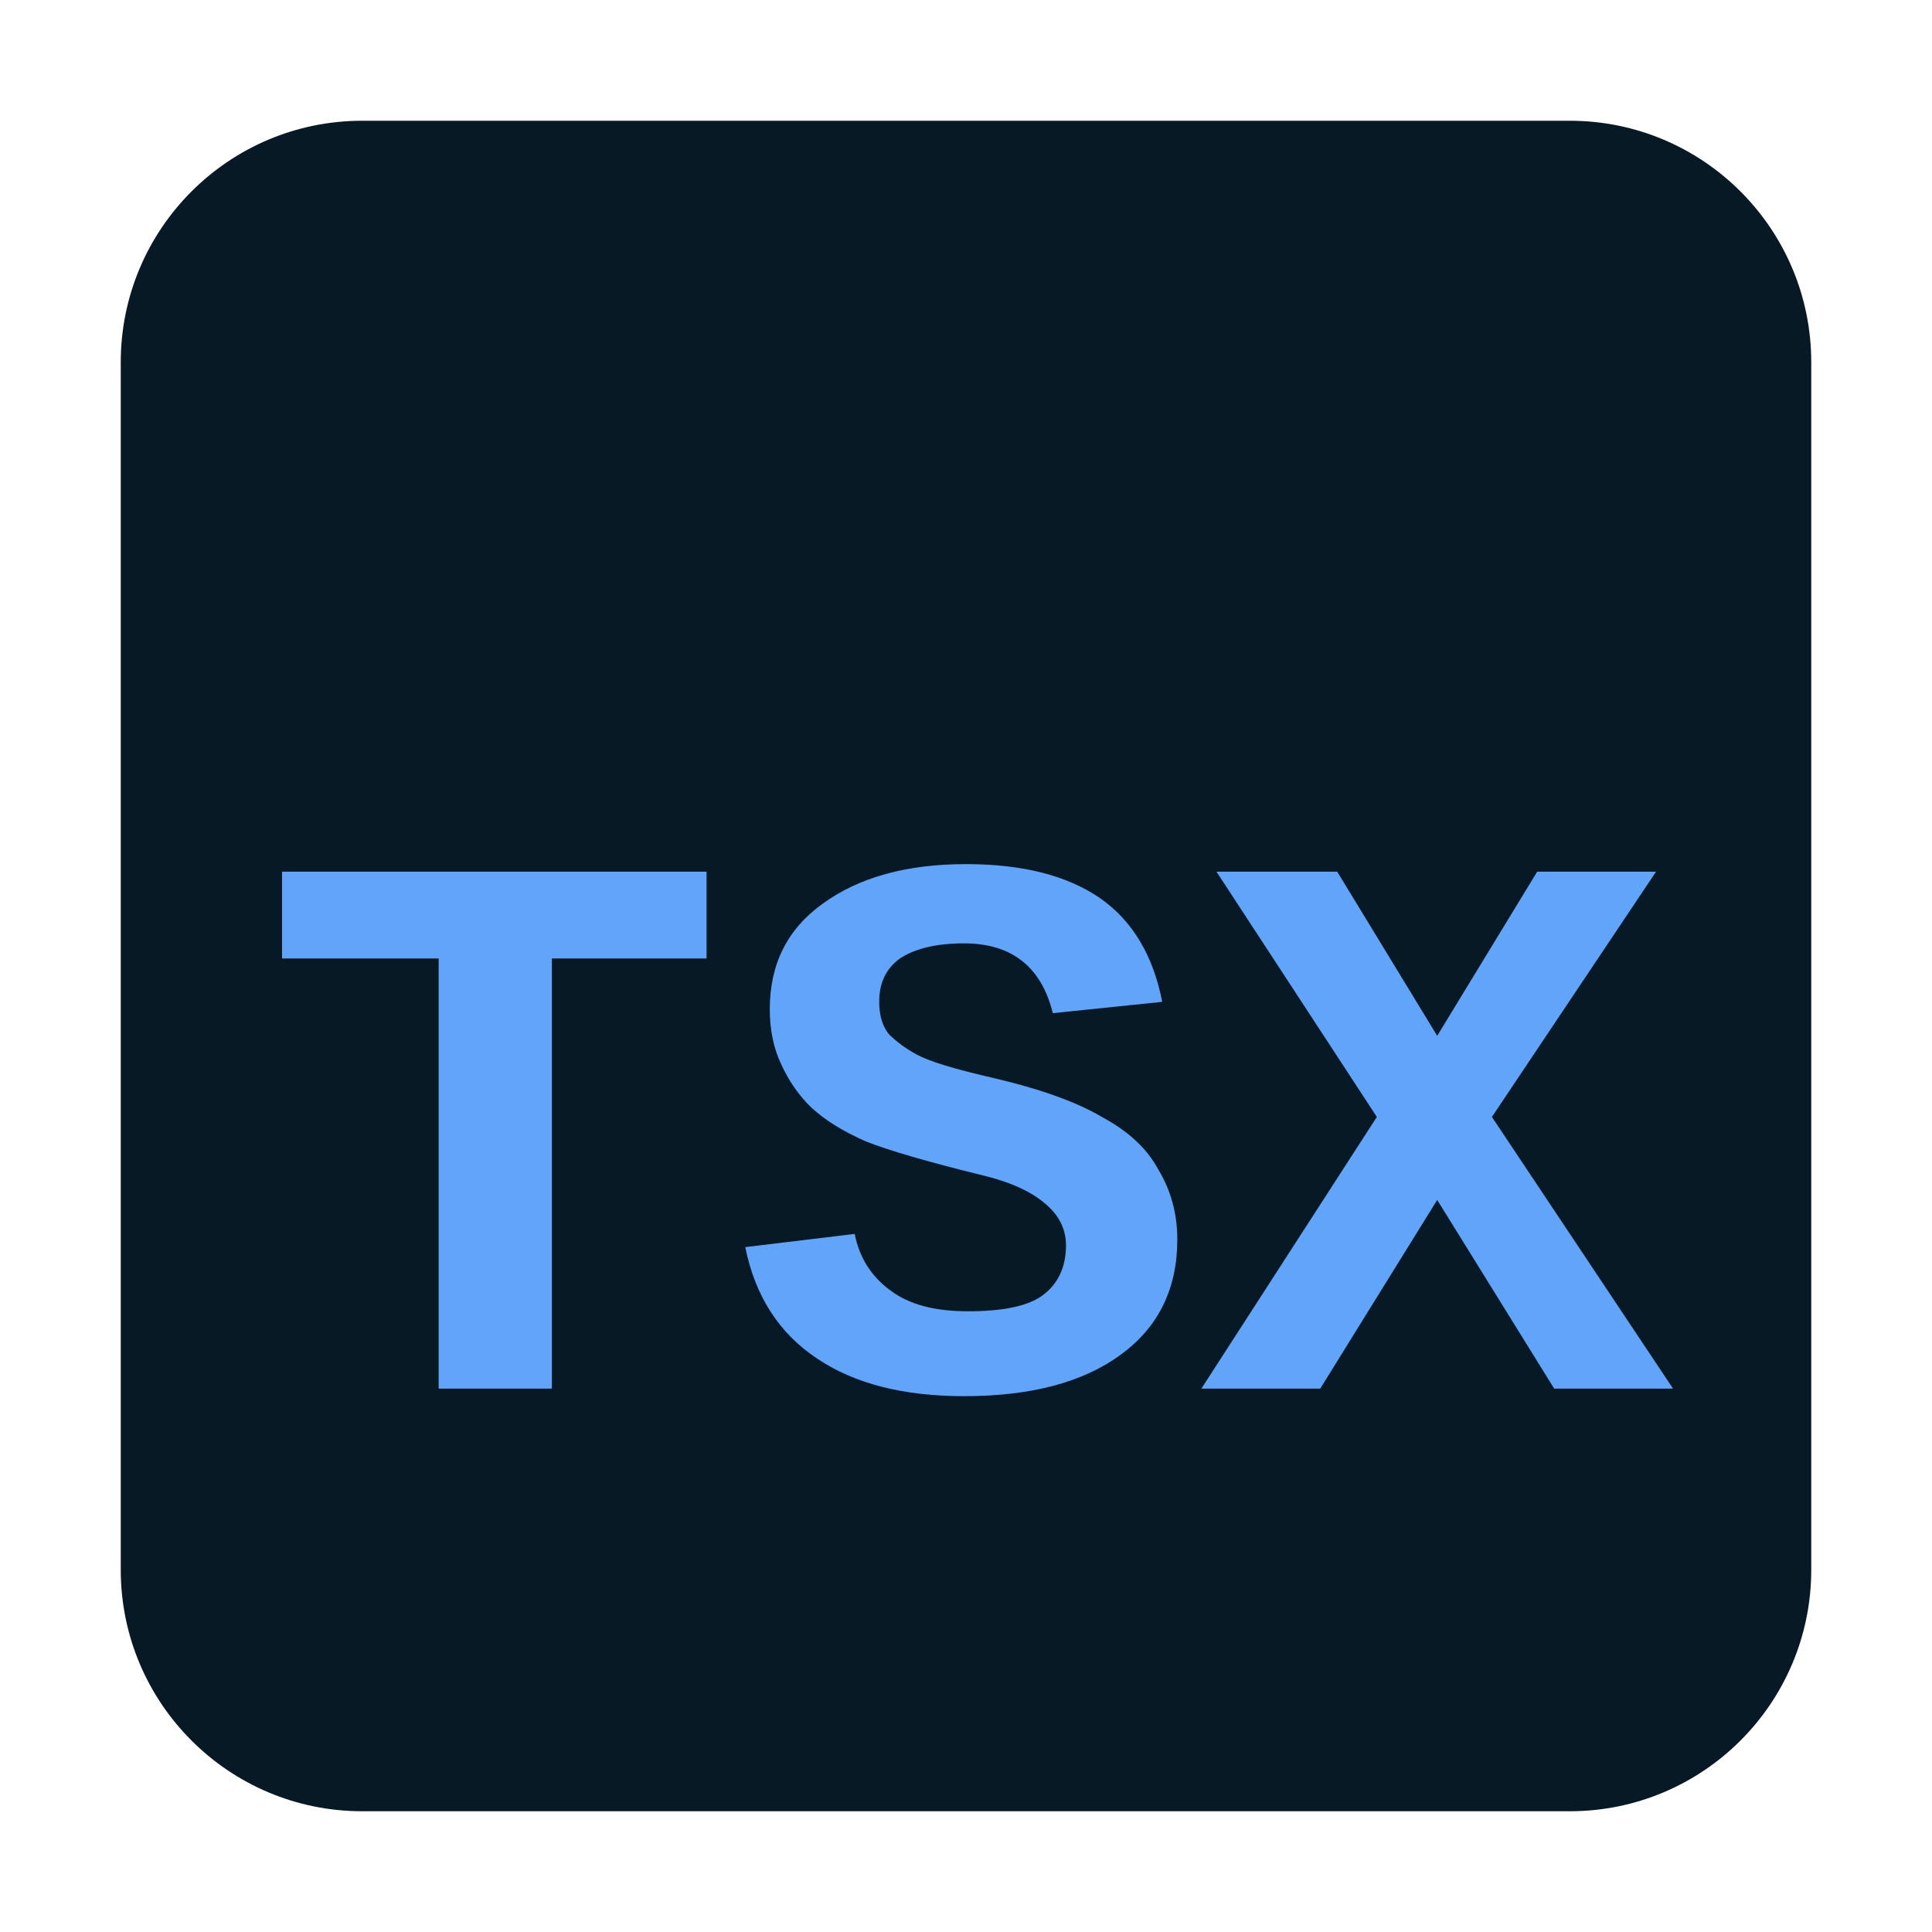
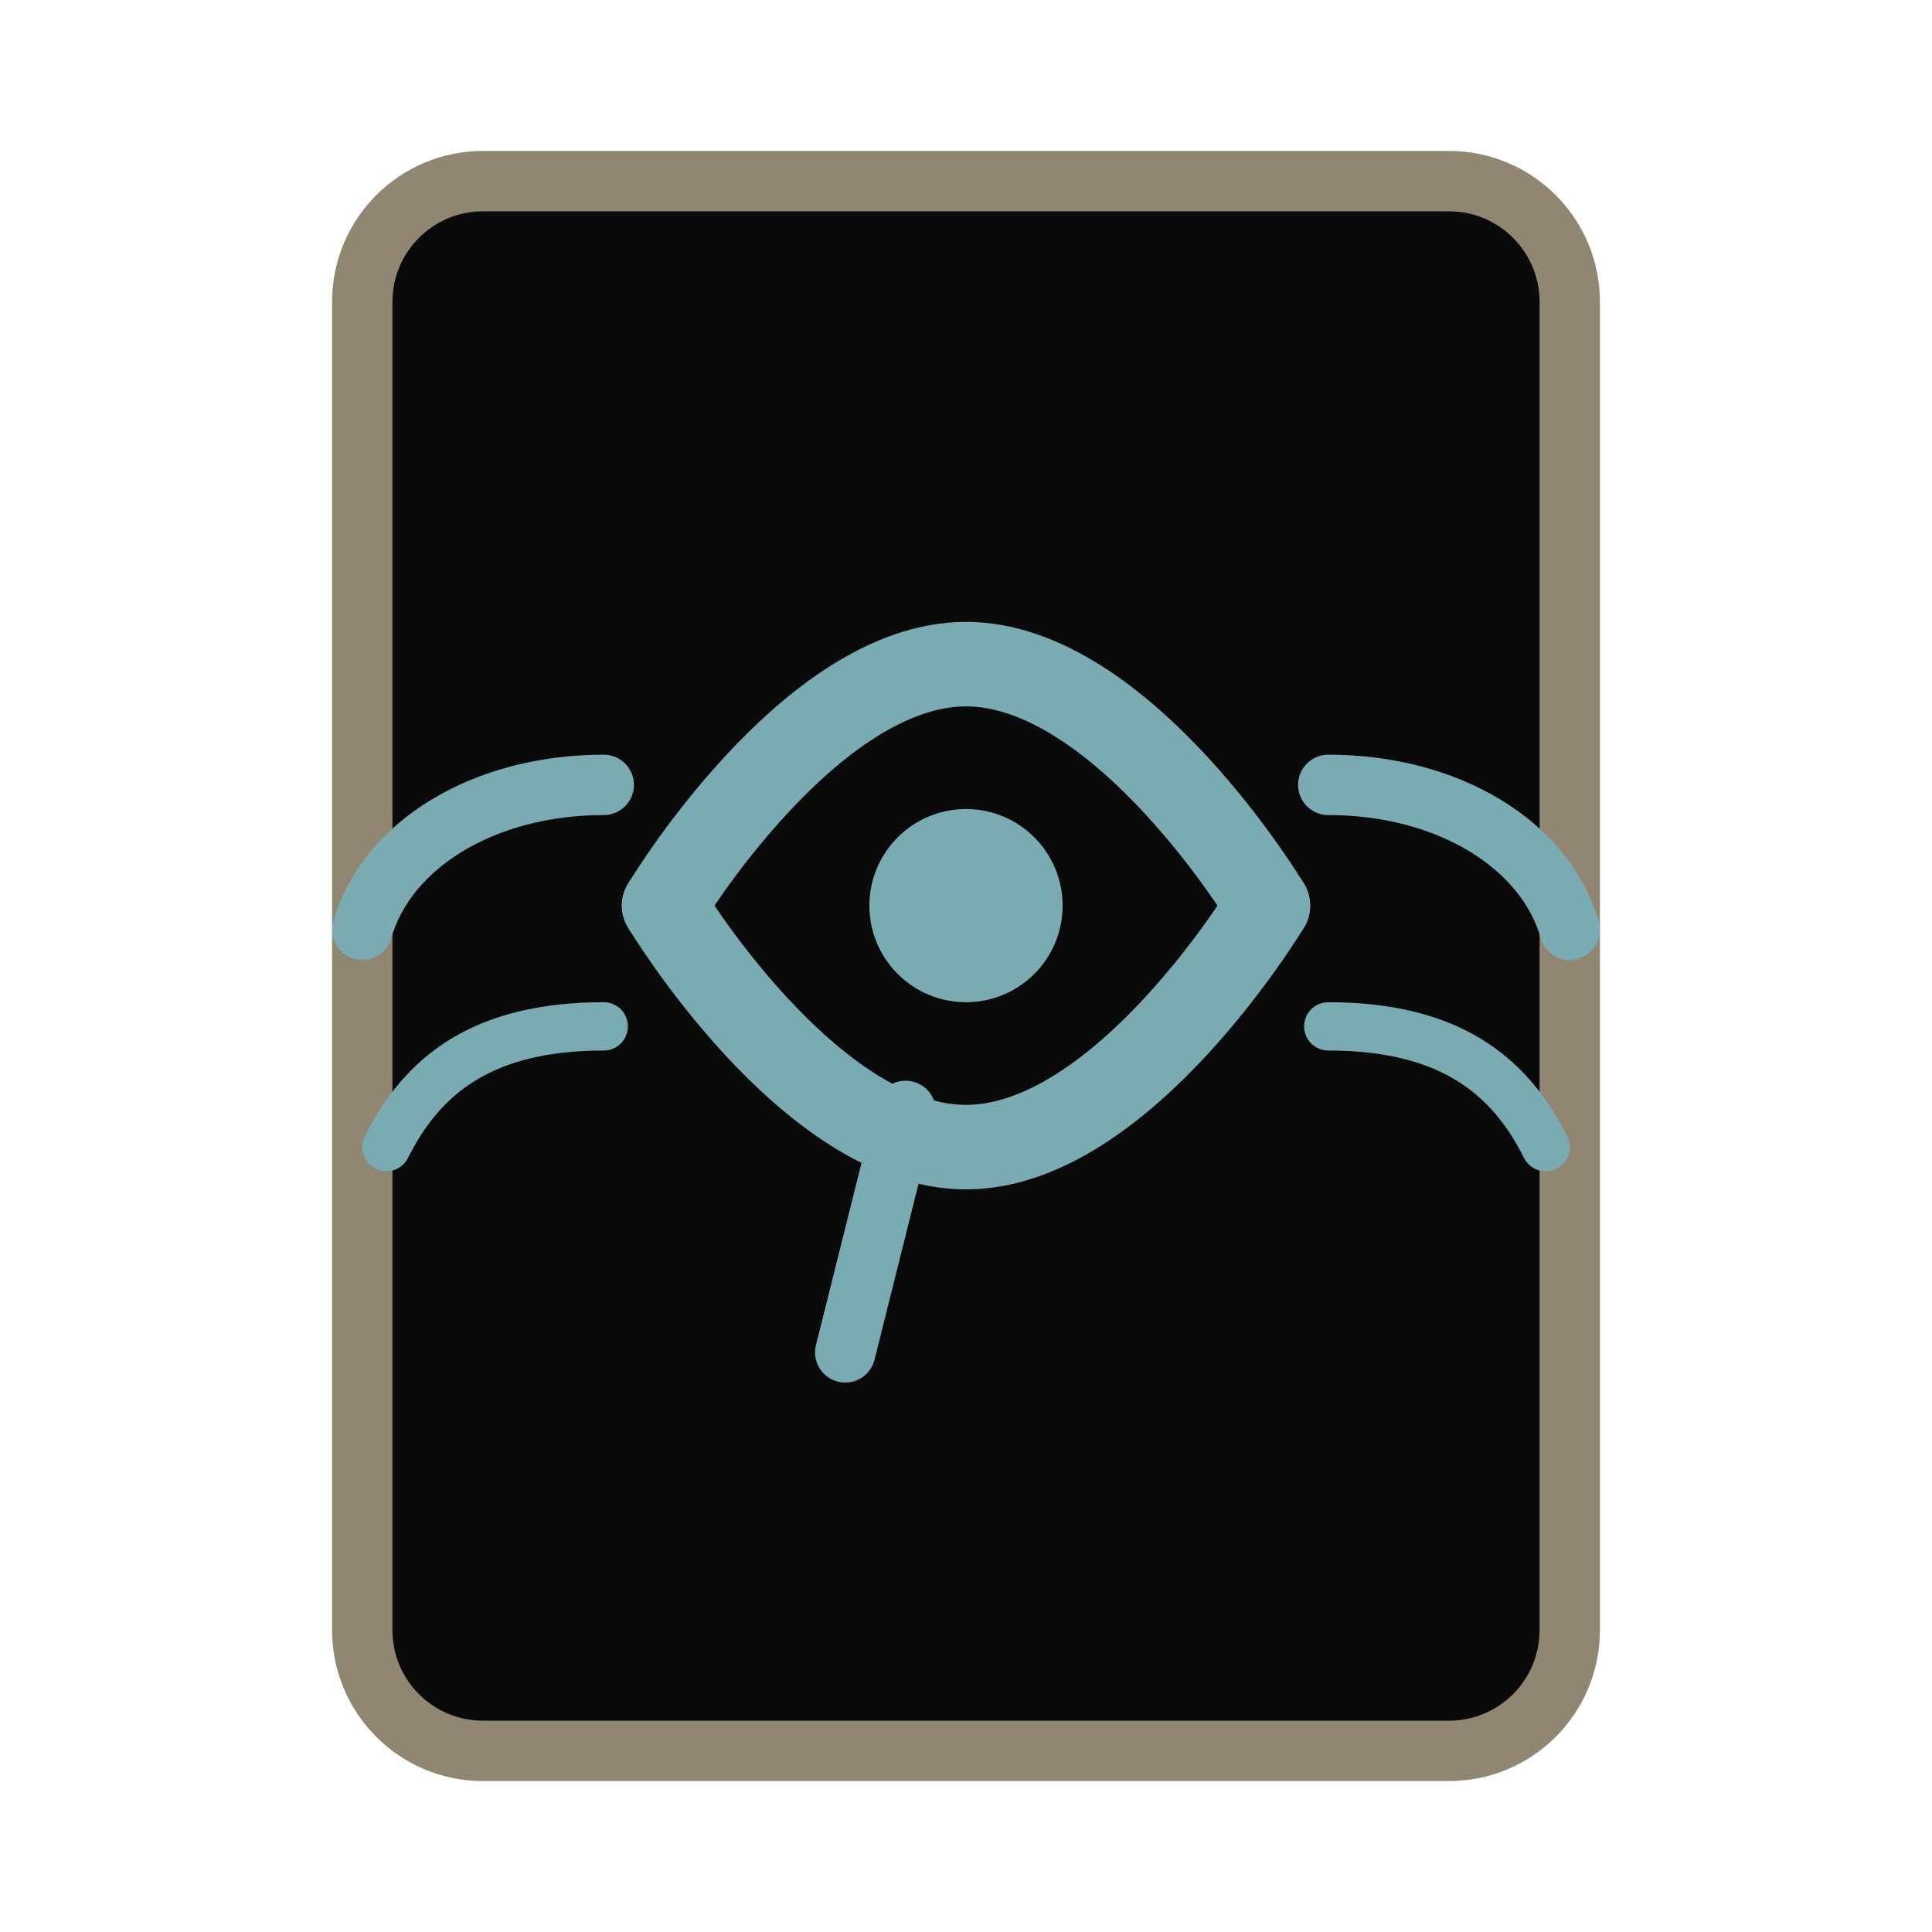
<svg xmlns="http://www.w3.org/2000/svg" viewBox="0 0 16 16">
-   <rect x="1" y="1" width="14" height="14" rx="2" fill="#061924" />
-   <text x="8" y="11.5" text-anchor="middle" font-family="'Consolas','Courier New',monospace" font-size="6.5" font-weight="bold" fill="#60A5FA">TSX</text>
+   <rect x="3" y="1.5" width="10" height="13" rx="1" fill="#0A0A0A" stroke="#908672" stroke-width="0.5" />
+   <path d="M5.5 7.5c0 0 1.2-2 2.5-2s2.5 2 2.5 2" fill="none" stroke="#7AAAB2" stroke-width="0.7" stroke-linecap="round" />
+   <path d="M5.5 7.5c0 0 1.2 2 2.5 2s2.5-2 2.5-2" fill="none" stroke="#7AAAB2" stroke-width="0.7" stroke-linecap="round" />
+   <circle cx="8" cy="7.5" r="0.8" fill="#7AAAB2" />
+   <path d="M5 6.5c-1 0-1.8.5-2 1.2" fill="none" stroke="#7AAAB2" stroke-width="0.5" stroke-linecap="round" />
+   <path d="M11 6.5c1 0 1.8.5 2 1.2" fill="none" stroke="#7AAAB2" stroke-width="0.5" stroke-linecap="round" />
+   <path d="M5 8.5c-1 0-1.5.4-1.8 1" fill="none" stroke="#7AAAB2" stroke-width="0.4" stroke-linecap="round" />
+   <path d="M11 8.5c1 0 1.5.4 1.8 1" fill="none" stroke="#7AAAB2" stroke-width="0.4" stroke-linecap="round" />
+   <path d="M7.5 9.2l-.5 2" fill="none" stroke="#7AAAB2" stroke-width="0.5" stroke-linecap="round" />
</svg>
